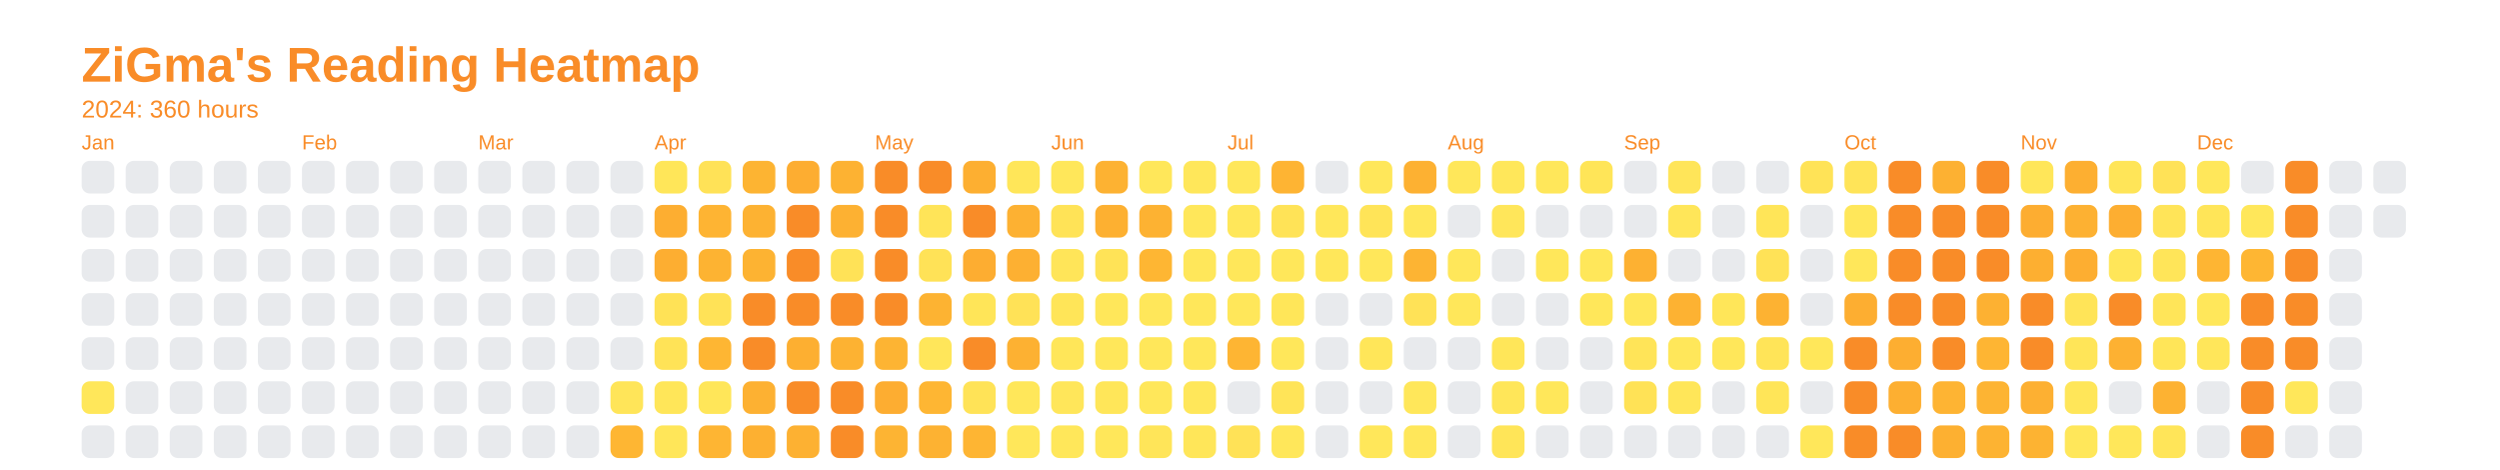
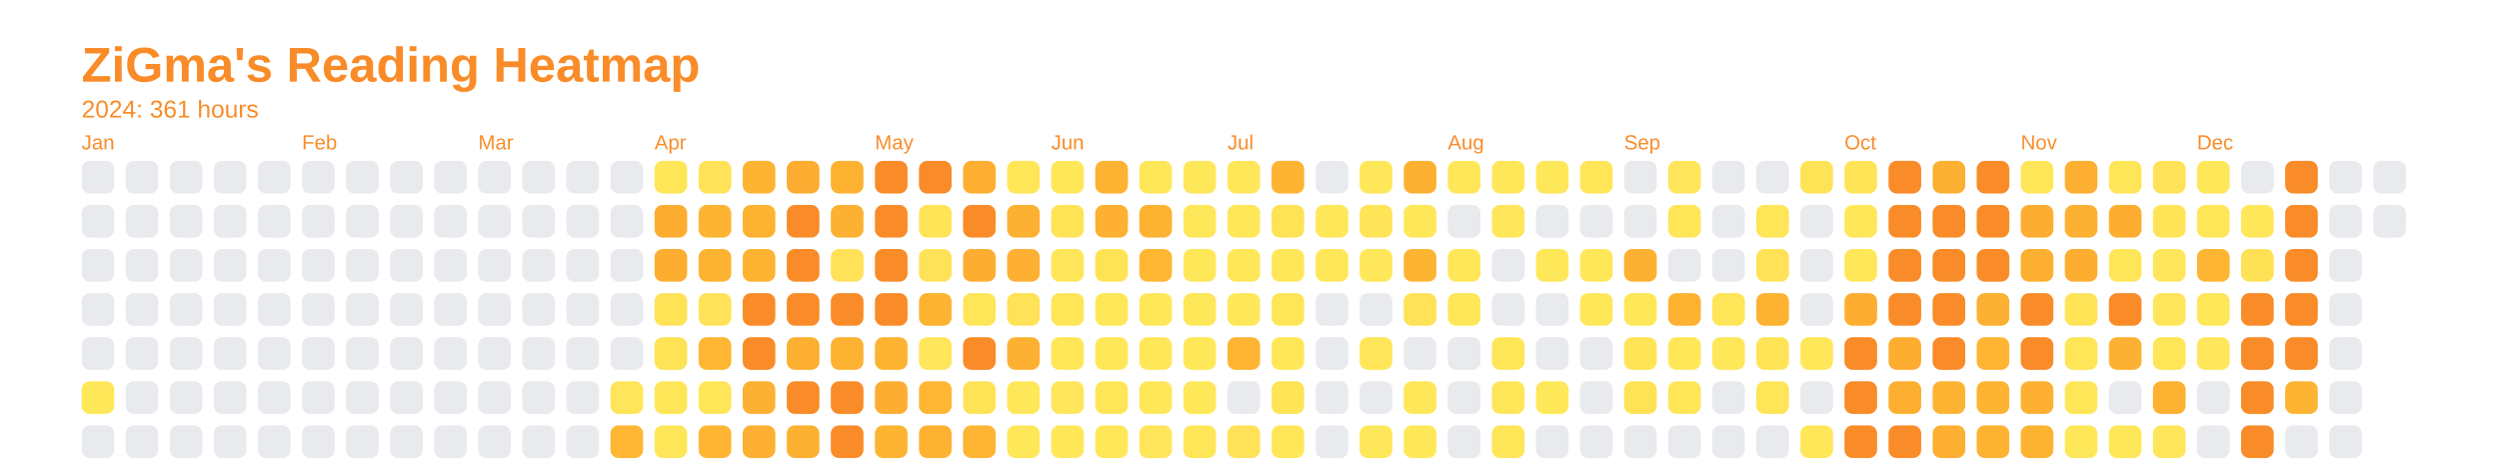
<svg xmlns="http://www.w3.org/2000/svg" baseProfile="full" height="57.5mm" version="1.1" viewBox="0,0,306.2,57.5" width="306.2mm">
  <defs />
  <rect fill="none" height="57.5" width="306.2" x="0" y="0" />
  <text fill="#f98c28" style="font-size:6px; font-family:Arial; font-weight:bold;" x="10" y="10">ZiGma's Reading Heatmap</text>
-   <text fill="#f98c28" style="font-size:3px; font-family:Arial;" x="10" y="14.4">2024: 360 hours</text>
+   <text fill="#f98c28" style="font-size:3px; font-family:Arial;" x="10" y="14.4">2024: 361 hours</text>
  <text fill="#f98c28" style="font-size:2.5px; font-family:Arial" x="10" y="18.3">Jan</text>
  <rect fill="#e8eaed" height="4" rx="1" ry="1" width="4" x="10" y="19.7" />
  <rect fill="#e8eaed" height="4" rx="1" ry="1" width="4" x="10" y="25.1" />
  <rect fill="#e8eaed" height="4" rx="1" ry="1" width="4" x="10" y="30.5" />
  <rect fill="#e8eaed" height="4" rx="1" ry="1" width="4" x="10" y="35.9" />
  <rect fill="#e8eaed" height="4" rx="1" ry="1" width="4" x="10" y="41.3" />
  <rect fill="#ffe75a" height="4" rx="1" ry="1" width="4" x="10" y="46.7" />
  <rect fill="#e8eaed" height="4" rx="1" ry="1" width="4" x="10" y="52.1" />
  <rect fill="#e8eaed" height="4" rx="1" ry="1" width="4" x="15.4" y="19.7" />
  <rect fill="#e8eaed" height="4" rx="1" ry="1" width="4" x="15.4" y="25.1" />
  <rect fill="#e8eaed" height="4" rx="1" ry="1" width="4" x="15.4" y="30.5" />
  <rect fill="#e8eaed" height="4" rx="1" ry="1" width="4" x="15.4" y="35.9" />
  <rect fill="#e8eaed" height="4" rx="1" ry="1" width="4" x="15.4" y="41.3" />
  <rect fill="#e8eaed" height="4" rx="1" ry="1" width="4" x="15.4" y="46.7" />
  <rect fill="#e8eaed" height="4" rx="1" ry="1" width="4" x="15.4" y="52.1" />
  <rect fill="#e8eaed" height="4" rx="1" ry="1" width="4" x="20.8" y="19.7" />
  <rect fill="#e8eaed" height="4" rx="1" ry="1" width="4" x="20.8" y="25.1" />
  <rect fill="#e8eaed" height="4" rx="1" ry="1" width="4" x="20.8" y="30.5" />
  <rect fill="#e8eaed" height="4" rx="1" ry="1" width="4" x="20.8" y="35.9" />
  <rect fill="#e8eaed" height="4" rx="1" ry="1" width="4" x="20.8" y="41.3" />
  <rect fill="#e8eaed" height="4" rx="1" ry="1" width="4" x="20.8" y="46.7" />
  <rect fill="#e8eaed" height="4" rx="1" ry="1" width="4" x="20.8" y="52.1" />
  <rect fill="#e8eaed" height="4" rx="1" ry="1" width="4" x="26.2" y="19.7" />
  <rect fill="#e8eaed" height="4" rx="1" ry="1" width="4" x="26.2" y="25.1" />
  <rect fill="#e8eaed" height="4" rx="1" ry="1" width="4" x="26.2" y="30.5" />
  <rect fill="#e8eaed" height="4" rx="1" ry="1" width="4" x="26.2" y="35.9" />
  <rect fill="#e8eaed" height="4" rx="1" ry="1" width="4" x="26.2" y="41.3" />
  <rect fill="#e8eaed" height="4" rx="1" ry="1" width="4" x="26.2" y="46.7" />
  <rect fill="#e8eaed" height="4" rx="1" ry="1" width="4" x="26.2" y="52.1" />
  <rect fill="#e8eaed" height="4" rx="1" ry="1" width="4" x="31.6" y="19.7" />
  <rect fill="#e8eaed" height="4" rx="1" ry="1" width="4" x="31.6" y="25.1" />
  <rect fill="#e8eaed" height="4" rx="1" ry="1" width="4" x="31.6" y="30.5" />
  <rect fill="#e8eaed" height="4" rx="1" ry="1" width="4" x="31.6" y="35.9" />
  <rect fill="#e8eaed" height="4" rx="1" ry="1" width="4" x="31.6" y="41.3" />
  <rect fill="#e8eaed" height="4" rx="1" ry="1" width="4" x="31.6" y="46.7" />
  <rect fill="#e8eaed" height="4" rx="1" ry="1" width="4" x="31.6" y="52.1" />
  <text fill="#f98c28" style="font-size:2.5px; font-family:Arial" x="37.0" y="18.3">Feb</text>
  <rect fill="#e8eaed" height="4" rx="1" ry="1" width="4" x="37.0" y="19.7" />
  <rect fill="#e8eaed" height="4" rx="1" ry="1" width="4" x="37.0" y="25.1" />
  <rect fill="#e8eaed" height="4" rx="1" ry="1" width="4" x="37.0" y="30.5" />
  <rect fill="#e8eaed" height="4" rx="1" ry="1" width="4" x="37.0" y="35.9" />
  <rect fill="#e8eaed" height="4" rx="1" ry="1" width="4" x="37.0" y="41.3" />
  <rect fill="#e8eaed" height="4" rx="1" ry="1" width="4" x="37.0" y="46.7" />
  <rect fill="#e8eaed" height="4" rx="1" ry="1" width="4" x="37.0" y="52.1" />
  <rect fill="#e8eaed" height="4" rx="1" ry="1" width="4" x="42.4" y="19.7" />
  <rect fill="#e8eaed" height="4" rx="1" ry="1" width="4" x="42.4" y="25.1" />
  <rect fill="#e8eaed" height="4" rx="1" ry="1" width="4" x="42.4" y="30.5" />
  <rect fill="#e8eaed" height="4" rx="1" ry="1" width="4" x="42.4" y="35.9" />
  <rect fill="#e8eaed" height="4" rx="1" ry="1" width="4" x="42.4" y="41.3" />
  <rect fill="#e8eaed" height="4" rx="1" ry="1" width="4" x="42.4" y="46.7" />
  <rect fill="#e8eaed" height="4" rx="1" ry="1" width="4" x="42.4" y="52.1" />
  <rect fill="#e8eaed" height="4" rx="1" ry="1" width="4" x="47.8" y="19.7" />
  <rect fill="#e8eaed" height="4" rx="1" ry="1" width="4" x="47.8" y="25.1" />
  <rect fill="#e8eaed" height="4" rx="1" ry="1" width="4" x="47.8" y="30.5" />
  <rect fill="#e8eaed" height="4" rx="1" ry="1" width="4" x="47.8" y="35.9" />
  <rect fill="#e8eaed" height="4" rx="1" ry="1" width="4" x="47.8" y="41.3" />
  <rect fill="#e8eaed" height="4" rx="1" ry="1" width="4" x="47.8" y="46.7" />
  <rect fill="#e8eaed" height="4" rx="1" ry="1" width="4" x="47.8" y="52.1" />
  <rect fill="#e8eaed" height="4" rx="1" ry="1" width="4" x="53.2" y="19.7" />
  <rect fill="#e8eaed" height="4" rx="1" ry="1" width="4" x="53.2" y="25.1" />
  <rect fill="#e8eaed" height="4" rx="1" ry="1" width="4" x="53.2" y="30.5" />
  <rect fill="#e8eaed" height="4" rx="1" ry="1" width="4" x="53.2" y="35.9" />
  <rect fill="#e8eaed" height="4" rx="1" ry="1" width="4" x="53.2" y="41.3" />
  <rect fill="#e8eaed" height="4" rx="1" ry="1" width="4" x="53.2" y="46.7" />
  <rect fill="#e8eaed" height="4" rx="1" ry="1" width="4" x="53.2" y="52.1" />
  <text fill="#f98c28" style="font-size:2.5px; font-family:Arial" x="58.6" y="18.3">Mar</text>
  <rect fill="#e8eaed" height="4" rx="1" ry="1" width="4" x="58.6" y="19.7" />
  <rect fill="#e8eaed" height="4" rx="1" ry="1" width="4" x="58.6" y="25.1" />
  <rect fill="#e8eaed" height="4" rx="1" ry="1" width="4" x="58.6" y="30.5" />
  <rect fill="#e8eaed" height="4" rx="1" ry="1" width="4" x="58.6" y="35.9" />
  <rect fill="#e8eaed" height="4" rx="1" ry="1" width="4" x="58.6" y="41.3" />
  <rect fill="#e8eaed" height="4" rx="1" ry="1" width="4" x="58.6" y="46.7" />
  <rect fill="#e8eaed" height="4" rx="1" ry="1" width="4" x="58.6" y="52.1" />
  <rect fill="#e8eaed" height="4" rx="1" ry="1" width="4" x="64" y="19.7" />
  <rect fill="#e8eaed" height="4" rx="1" ry="1" width="4" x="64" y="25.1" />
  <rect fill="#e8eaed" height="4" rx="1" ry="1" width="4" x="64" y="30.5" />
  <rect fill="#e8eaed" height="4" rx="1" ry="1" width="4" x="64" y="35.9" />
  <rect fill="#e8eaed" height="4" rx="1" ry="1" width="4" x="64" y="41.3" />
  <rect fill="#e8eaed" height="4" rx="1" ry="1" width="4" x="64" y="46.7" />
  <rect fill="#e8eaed" height="4" rx="1" ry="1" width="4" x="64" y="52.1" />
  <rect fill="#e8eaed" height="4" rx="1" ry="1" width="4" x="69.4" y="19.7" />
  <rect fill="#e8eaed" height="4" rx="1" ry="1" width="4" x="69.4" y="25.1" />
  <rect fill="#e8eaed" height="4" rx="1" ry="1" width="4" x="69.4" y="30.5" />
  <rect fill="#e8eaed" height="4" rx="1" ry="1" width="4" x="69.4" y="35.9" />
  <rect fill="#e8eaed" height="4" rx="1" ry="1" width="4" x="69.4" y="41.3" />
  <rect fill="#e8eaed" height="4" rx="1" ry="1" width="4" x="69.4" y="46.7" />
  <rect fill="#e8eaed" height="4" rx="1" ry="1" width="4" x="69.4" y="52.1" />
  <rect fill="#e8eaed" height="4" rx="1" ry="1" width="4" x="74.8" y="19.7" />
  <rect fill="#e8eaed" height="4" rx="1" ry="1" width="4" x="74.8" y="25.1" />
  <rect fill="#e8eaed" height="4" rx="1" ry="1" width="4" x="74.8" y="30.5" />
  <rect fill="#e8eaed" height="4" rx="1" ry="1" width="4" x="74.8" y="35.9" />
  <rect fill="#e8eaed" height="4" rx="1" ry="1" width="4" x="74.8" y="41.3" />
  <rect fill="#ffe559" height="4" rx="1" ry="1" width="4" x="74.8" y="46.7" />
  <rect fill="#feb633" height="4" rx="1" ry="1" width="4" x="74.8" y="52.1" />
  <text fill="#f98c28" style="font-size:2.5px; font-family:Arial" x="80.2" y="18.3">Apr</text>
  <rect fill="#ffe659" height="4" rx="1" ry="1" width="4" x="80.2" y="19.7" />
  <rect fill="#fdae31" height="4" rx="1" ry="1" width="4" x="80.2" y="25.1" />
  <rect fill="#fdae31" height="4" rx="1" ry="1" width="4" x="80.2" y="30.5" />
  <rect fill="#ffe256" height="4" rx="1" ry="1" width="4" x="80.2" y="35.9" />
  <rect fill="#ffe357" height="4" rx="1" ry="1" width="4" x="80.2" y="41.3" />
  <rect fill="#ffe659" height="4" rx="1" ry="1" width="4" x="80.2" y="46.7" />
  <rect fill="#ffe659" height="4" rx="1" ry="1" width="4" x="80.2" y="52.1" />
  <rect fill="#ffe257" height="4" rx="1" ry="1" width="4" x="85.6" y="19.7" />
  <rect fill="#feb433" height="4" rx="1" ry="1" width="4" x="85.6" y="25.1" />
  <rect fill="#fdb332" height="4" rx="1" ry="1" width="4" x="85.6" y="30.5" />
  <rect fill="#ffe257" height="4" rx="1" ry="1" width="4" x="85.6" y="35.9" />
  <rect fill="#feb633" height="4" rx="1" ry="1" width="4" x="85.6" y="41.3" />
  <rect fill="#ffe659" height="4" rx="1" ry="1" width="4" x="85.6" y="46.7" />
  <rect fill="#feb533" height="4" rx="1" ry="1" width="4" x="85.6" y="52.1" />
  <rect fill="#fdb432" height="4" rx="1" ry="1" width="4" x="91" y="19.7" />
  <rect fill="#fdb232" height="4" rx="1" ry="1" width="4" x="91" y="25.1" />
  <rect fill="#fdb332" height="4" rx="1" ry="1" width="4" x="91" y="30.5" />
  <rect fill="#f98c28" height="4" rx="1" ry="1" width="4" x="91" y="35.9" />
  <rect fill="#f98c28" height="4" rx="1" ry="1" width="4" x="91" y="41.3" />
  <rect fill="#fdb132" height="4" rx="1" ry="1" width="4" x="91" y="46.7" />
  <rect fill="#fdb031" height="4" rx="1" ry="1" width="4" x="91" y="52.1" />
  <rect fill="#fdad31" height="4" rx="1" ry="1" width="4" x="96.4" y="19.7" />
  <rect fill="#f98c28" height="4" rx="1" ry="1" width="4" x="96.4" y="25.1" />
  <rect fill="#f98c28" height="4" rx="1" ry="1" width="4" x="96.4" y="30.5" />
  <rect fill="#f98c28" height="4" rx="1" ry="1" width="4" x="96.4" y="35.9" />
  <rect fill="#fdaf31" height="4" rx="1" ry="1" width="4" x="96.4" y="41.3" />
  <rect fill="#f98c28" height="4" rx="1" ry="1" width="4" x="96.4" y="46.7" />
  <rect fill="#fdb132" height="4" rx="1" ry="1" width="4" x="96.4" y="52.1" />
  <rect fill="#fdb232" height="4" rx="1" ry="1" width="4" x="101.8" y="19.7" />
  <rect fill="#fdb132" height="4" rx="1" ry="1" width="4" x="101.8" y="25.1" />
  <rect fill="#ffe257" height="4" rx="1" ry="1" width="4" x="101.8" y="30.5" />
  <rect fill="#f98c28" height="4" rx="1" ry="1" width="4" x="101.8" y="35.9" />
  <rect fill="#fdb232" height="4" rx="1" ry="1" width="4" x="101.8" y="41.3" />
  <rect fill="#f98c28" height="4" rx="1" ry="1" width="4" x="101.8" y="46.7" />
  <rect fill="#f98c28" height="4" rx="1" ry="1" width="4" x="101.8" y="52.1" />
  <text fill="#f98c28" style="font-size:2.5px; font-family:Arial" x="107.2" y="18.3">May</text>
  <rect fill="#f98c28" height="4" rx="1" ry="1" width="4" x="107.2" y="19.7" />
  <rect fill="#f98c28" height="4" rx="1" ry="1" width="4" x="107.2" y="25.1" />
  <rect fill="#f98c28" height="4" rx="1" ry="1" width="4" x="107.2" y="30.5" />
  <rect fill="#f98c28" height="4" rx="1" ry="1" width="4" x="107.2" y="35.9" />
  <rect fill="#fdb433" height="4" rx="1" ry="1" width="4" x="107.2" y="41.3" />
  <rect fill="#fdad31" height="4" rx="1" ry="1" width="4" x="107.2" y="46.7" />
  <rect fill="#fdb433" height="4" rx="1" ry="1" width="4" x="107.2" y="52.1" />
  <rect fill="#f98c28" height="4" rx="1" ry="1" width="4" x="112.6" y="19.7" />
  <rect fill="#ffe458" height="4" rx="1" ry="1" width="4" x="112.6" y="25.1" />
  <rect fill="#ffe257" height="4" rx="1" ry="1" width="4" x="112.6" y="30.5" />
  <rect fill="#fdb332" height="4" rx="1" ry="1" width="4" x="112.6" y="35.9" />
  <rect fill="#ffe65a" height="4" rx="1" ry="1" width="4" x="112.6" y="41.3" />
  <rect fill="#feb633" height="4" rx="1" ry="1" width="4" x="112.6" y="46.7" />
  <rect fill="#fdb232" height="4" rx="1" ry="1" width="4" x="112.6" y="52.1" />
  <rect fill="#fdaf31" height="4" rx="1" ry="1" width="4" x="118" y="19.7" />
  <rect fill="#f98c28" height="4" rx="1" ry="1" width="4" x="118" y="25.1" />
  <rect fill="#fdad31" height="4" rx="1" ry="1" width="4" x="118" y="30.5" />
  <rect fill="#ffe558" height="4" rx="1" ry="1" width="4" x="118" y="35.9" />
  <rect fill="#f98c28" height="4" rx="1" ry="1" width="4" x="118" y="41.3" />
  <rect fill="#ffe357" height="4" rx="1" ry="1" width="4" x="118" y="46.7" />
  <rect fill="#feb533" height="4" rx="1" ry="1" width="4" x="118" y="52.1" />
  <rect fill="#ffe659" height="4" rx="1" ry="1" width="4" x="123.4" y="19.7" />
  <rect fill="#fdb132" height="4" rx="1" ry="1" width="4" x="123.4" y="25.1" />
  <rect fill="#fdb032" height="4" rx="1" ry="1" width="4" x="123.4" y="30.5" />
  <rect fill="#ffe257" height="4" rx="1" ry="1" width="4" x="123.4" y="35.9" />
  <rect fill="#fdb132" height="4" rx="1" ry="1" width="4" x="123.4" y="41.3" />
  <rect fill="#ffe75a" height="4" rx="1" ry="1" width="4" x="123.4" y="46.7" />
  <rect fill="#ffe75a" height="4" rx="1" ry="1" width="4" x="123.4" y="52.1" />
  <text fill="#f98c28" style="font-size:2.5px; font-family:Arial" x="128.8" y="18.3">Jun</text>
  <rect fill="#ffe75a" height="4" rx="1" ry="1" width="4" x="128.8" y="19.7" />
  <rect fill="#ffe357" height="4" rx="1" ry="1" width="4" x="128.8" y="25.1" />
  <rect fill="#ffe559" height="4" rx="1" ry="1" width="4" x="128.8" y="30.5" />
  <rect fill="#ffe558" height="4" rx="1" ry="1" width="4" x="128.8" y="35.9" />
  <rect fill="#ffe659" height="4" rx="1" ry="1" width="4" x="128.8" y="41.3" />
  <rect fill="#ffe65a" height="4" rx="1" ry="1" width="4" x="128.8" y="46.7" />
  <rect fill="#ffe75a" height="4" rx="1" ry="1" width="4" x="128.8" y="52.1" />
  <rect fill="#fdb232" height="4" rx="1" ry="1" width="4" x="134.2" y="19.7" />
  <rect fill="#fdb031" height="4" rx="1" ry="1" width="4" x="134.2" y="25.1" />
  <rect fill="#ffe357" height="4" rx="1" ry="1" width="4" x="134.2" y="30.5" />
  <rect fill="#ffe75a" height="4" rx="1" ry="1" width="4" x="134.2" y="35.9" />
  <rect fill="#ffe75a" height="4" rx="1" ry="1" width="4" x="134.2" y="41.3" />
  <rect fill="#ffe659" height="4" rx="1" ry="1" width="4" x="134.2" y="46.7" />
  <rect fill="#ffe75a" height="4" rx="1" ry="1" width="4" x="134.2" y="52.1" />
  <rect fill="#ffe75a" height="4" rx="1" ry="1" width="4" x="139.6" y="19.7" />
  <rect fill="#fdb232" height="4" rx="1" ry="1" width="4" x="139.6" y="25.1" />
  <rect fill="#feb633" height="4" rx="1" ry="1" width="4" x="139.6" y="30.5" />
  <rect fill="#ffe75a" height="4" rx="1" ry="1" width="4" x="139.6" y="35.9" />
  <rect fill="#ffe75a" height="4" rx="1" ry="1" width="4" x="139.6" y="41.3" />
  <rect fill="#ffe75a" height="4" rx="1" ry="1" width="4" x="139.6" y="46.7" />
  <rect fill="#ffe559" height="4" rx="1" ry="1" width="4" x="139.6" y="52.1" />
  <rect fill="#ffe75a" height="4" rx="1" ry="1" width="4" x="145" y="19.7" />
  <rect fill="#ffe75a" height="4" rx="1" ry="1" width="4" x="145" y="25.1" />
  <rect fill="#ffe75a" height="4" rx="1" ry="1" width="4" x="145" y="30.5" />
  <rect fill="#ffe75a" height="4" rx="1" ry="1" width="4" x="145" y="35.9" />
  <rect fill="#ffe75a" height="4" rx="1" ry="1" width="4" x="145" y="41.3" />
  <rect fill="#ffe75a" height="4" rx="1" ry="1" width="4" x="145" y="46.7" />
  <rect fill="#ffe659" height="4" rx="1" ry="1" width="4" x="145" y="52.1" />
  <text fill="#f98c28" style="font-size:2.5px; font-family:Arial" x="150.4" y="18.3">Jul</text>
  <rect fill="#ffe75a" height="4" rx="1" ry="1" width="4" x="150.4" y="19.7" />
  <rect fill="#ffe75a" height="4" rx="1" ry="1" width="4" x="150.4" y="25.1" />
  <rect fill="#ffe75a" height="4" rx="1" ry="1" width="4" x="150.4" y="30.5" />
  <rect fill="#ffe75a" height="4" rx="1" ry="1" width="4" x="150.4" y="35.9" />
  <rect fill="#feb533" height="4" rx="1" ry="1" width="4" x="150.4" y="41.3" />
  <rect fill="#e8eaed" height="4" rx="1" ry="1" width="4" x="150.4" y="46.7" />
  <rect fill="#ffe257" height="4" rx="1" ry="1" width="4" x="150.4" y="52.1" />
  <rect fill="#feb433" height="4" rx="1" ry="1" width="4" x="155.8" y="19.7" />
  <rect fill="#ffe357" height="4" rx="1" ry="1" width="4" x="155.8" y="25.1" />
  <rect fill="#ffe75a" height="4" rx="1" ry="1" width="4" x="155.8" y="30.5" />
  <rect fill="#ffe659" height="4" rx="1" ry="1" width="4" x="155.8" y="35.9" />
  <rect fill="#ffe75a" height="4" rx="1" ry="1" width="4" x="155.8" y="41.3" />
  <rect fill="#ffe458" height="4" rx="1" ry="1" width="4" x="155.8" y="46.7" />
  <rect fill="#ffe75a" height="4" rx="1" ry="1" width="4" x="155.8" y="52.1" />
  <rect fill="#e8eaed" height="4" rx="1" ry="1" width="4" x="161.2" y="19.7" />
  <rect fill="#ffe75a" height="4" rx="1" ry="1" width="4" x="161.2" y="25.1" />
  <rect fill="#ffe75a" height="4" rx="1" ry="1" width="4" x="161.2" y="30.5" />
  <rect fill="#e8eaed" height="4" rx="1" ry="1" width="4" x="161.2" y="35.9" />
  <rect fill="#e8eaed" height="4" rx="1" ry="1" width="4" x="161.2" y="41.3" />
  <rect fill="#e8eaed" height="4" rx="1" ry="1" width="4" x="161.2" y="46.7" />
  <rect fill="#e8eaed" height="4" rx="1" ry="1" width="4" x="161.2" y="52.1" />
  <rect fill="#ffe75a" height="4" rx="1" ry="1" width="4" x="166.6" y="19.7" />
  <rect fill="#ffe458" height="4" rx="1" ry="1" width="4" x="166.6" y="25.1" />
  <rect fill="#ffe75a" height="4" rx="1" ry="1" width="4" x="166.6" y="30.5" />
  <rect fill="#e8eaed" height="4" rx="1" ry="1" width="4" x="166.6" y="35.9" />
  <rect fill="#ffe659" height="4" rx="1" ry="1" width="4" x="166.6" y="41.3" />
  <rect fill="#e8eaed" height="4" rx="1" ry="1" width="4" x="166.6" y="46.7" />
  <rect fill="#ffe75a" height="4" rx="1" ry="1" width="4" x="166.6" y="52.1" />
  <rect fill="#fdb132" height="4" rx="1" ry="1" width="4" x="172" y="19.7" />
  <rect fill="#ffe75a" height="4" rx="1" ry="1" width="4" x="172" y="25.1" />
  <rect fill="#fdb433" height="4" rx="1" ry="1" width="4" x="172" y="30.5" />
  <rect fill="#ffe257" height="4" rx="1" ry="1" width="4" x="172" y="35.9" />
  <rect fill="#e8eaed" height="4" rx="1" ry="1" width="4" x="172" y="41.3" />
  <rect fill="#ffe75a" height="4" rx="1" ry="1" width="4" x="172" y="46.7" />
  <rect fill="#ffe75a" height="4" rx="1" ry="1" width="4" x="172" y="52.1" />
  <text fill="#f98c28" style="font-size:2.5px; font-family:Arial" x="177.4" y="18.3">Aug</text>
  <rect fill="#ffe75a" height="4" rx="1" ry="1" width="4" x="177.4" y="19.7" />
  <rect fill="#e8eaed" height="4" rx="1" ry="1" width="4" x="177.4" y="25.1" />
  <rect fill="#ffe75a" height="4" rx="1" ry="1" width="4" x="177.4" y="30.5" />
  <rect fill="#ffe75a" height="4" rx="1" ry="1" width="4" x="177.4" y="35.9" />
  <rect fill="#e8eaed" height="4" rx="1" ry="1" width="4" x="177.4" y="41.3" />
  <rect fill="#e8eaed" height="4" rx="1" ry="1" width="4" x="177.4" y="46.7" />
  <rect fill="#e8eaed" height="4" rx="1" ry="1" width="4" x="177.4" y="52.1" />
  <rect fill="#ffe75a" height="4" rx="1" ry="1" width="4" x="182.8" y="19.7" />
  <rect fill="#ffe65a" height="4" rx="1" ry="1" width="4" x="182.8" y="25.1" />
  <rect fill="#e8eaed" height="4" rx="1" ry="1" width="4" x="182.8" y="30.5" />
  <rect fill="#e8eaed" height="4" rx="1" ry="1" width="4" x="182.8" y="35.9" />
  <rect fill="#ffe659" height="4" rx="1" ry="1" width="4" x="182.8" y="41.3" />
  <rect fill="#ffe659" height="4" rx="1" ry="1" width="4" x="182.8" y="46.7" />
  <rect fill="#ffe558" height="4" rx="1" ry="1" width="4" x="182.8" y="52.1" />
  <rect fill="#ffe75a" height="4" rx="1" ry="1" width="4" x="188.2" y="19.7" />
  <rect fill="#e8eaed" height="4" rx="1" ry="1" width="4" x="188.2" y="25.1" />
  <rect fill="#ffe75a" height="4" rx="1" ry="1" width="4" x="188.2" y="30.5" />
  <rect fill="#e8eaed" height="4" rx="1" ry="1" width="4" x="188.2" y="35.9" />
  <rect fill="#e8eaed" height="4" rx="1" ry="1" width="4" x="188.2" y="41.3" />
  <rect fill="#ffe75a" height="4" rx="1" ry="1" width="4" x="188.2" y="46.7" />
  <rect fill="#e8eaed" height="4" rx="1" ry="1" width="4" x="188.2" y="52.1" />
  <rect fill="#ffe558" height="4" rx="1" ry="1" width="4" x="193.6" y="19.7" />
  <rect fill="#e8eaed" height="4" rx="1" ry="1" width="4" x="193.6" y="25.1" />
  <rect fill="#ffe75a" height="4" rx="1" ry="1" width="4" x="193.6" y="30.5" />
  <rect fill="#ffe75a" height="4" rx="1" ry="1" width="4" x="193.6" y="35.9" />
  <rect fill="#e8eaed" height="4" rx="1" ry="1" width="4" x="193.6" y="41.3" />
  <rect fill="#e8eaed" height="4" rx="1" ry="1" width="4" x="193.6" y="46.7" />
  <rect fill="#e8eaed" height="4" rx="1" ry="1" width="4" x="193.6" y="52.1" />
  <text fill="#f98c28" style="font-size:2.5px; font-family:Arial" x="199" y="18.3">Sep</text>
  <rect fill="#e8eaed" height="4" rx="1" ry="1" width="4" x="199" y="19.7" />
  <rect fill="#e8eaed" height="4" rx="1" ry="1" width="4" x="199" y="25.1" />
  <rect fill="#fdb132" height="4" rx="1" ry="1" width="4" x="199" y="30.5" />
  <rect fill="#ffe75a" height="4" rx="1" ry="1" width="4" x="199" y="35.9" />
  <rect fill="#ffe458" height="4" rx="1" ry="1" width="4" x="199" y="41.3" />
  <rect fill="#ffe256" height="4" rx="1" ry="1" width="4" x="199" y="46.7" />
  <rect fill="#e8eaed" height="4" rx="1" ry="1" width="4" x="199" y="52.1" />
  <rect fill="#ffe559" height="4" rx="1" ry="1" width="4" x="204.4" y="19.7" />
  <rect fill="#ffe659" height="4" rx="1" ry="1" width="4" x="204.4" y="25.1" />
  <rect fill="#e8eaed" height="4" rx="1" ry="1" width="4" x="204.4" y="30.5" />
  <rect fill="#fdb232" height="4" rx="1" ry="1" width="4" x="204.4" y="35.9" />
  <rect fill="#ffe75a" height="4" rx="1" ry="1" width="4" x="204.4" y="41.3" />
  <rect fill="#ffe659" height="4" rx="1" ry="1" width="4" x="204.4" y="46.7" />
  <rect fill="#e8eaed" height="4" rx="1" ry="1" width="4" x="204.4" y="52.1" />
  <rect fill="#e8eaed" height="4" rx="1" ry="1" width="4" x="209.8" y="19.7" />
  <rect fill="#e8eaed" height="4" rx="1" ry="1" width="4" x="209.8" y="25.1" />
  <rect fill="#e8eaed" height="4" rx="1" ry="1" width="4" x="209.8" y="30.5" />
  <rect fill="#ffe659" height="4" rx="1" ry="1" width="4" x="209.8" y="35.9" />
  <rect fill="#ffe75a" height="4" rx="1" ry="1" width="4" x="209.8" y="41.3" />
  <rect fill="#e8eaed" height="4" rx="1" ry="1" width="4" x="209.8" y="46.7" />
  <rect fill="#e8eaed" height="4" rx="1" ry="1" width="4" x="209.8" y="52.1" />
  <rect fill="#e8eaed" height="4" rx="1" ry="1" width="4" x="215.2" y="19.7" />
  <rect fill="#ffe558" height="4" rx="1" ry="1" width="4" x="215.2" y="25.1" />
  <rect fill="#ffe257" height="4" rx="1" ry="1" width="4" x="215.2" y="30.5" />
  <rect fill="#fdb232" height="4" rx="1" ry="1" width="4" x="215.2" y="35.9" />
  <rect fill="#ffe458" height="4" rx="1" ry="1" width="4" x="215.2" y="41.3" />
  <rect fill="#ffe558" height="4" rx="1" ry="1" width="4" x="215.2" y="46.7" />
  <rect fill="#e8eaed" height="4" rx="1" ry="1" width="4" x="215.2" y="52.1" />
  <rect fill="#ffe357" height="4" rx="1" ry="1" width="4" x="220.6" y="19.7" />
  <rect fill="#e8eaed" height="4" rx="1" ry="1" width="4" x="220.6" y="25.1" />
  <rect fill="#e8eaed" height="4" rx="1" ry="1" width="4" x="220.6" y="30.5" />
  <rect fill="#e8eaed" height="4" rx="1" ry="1" width="4" x="220.6" y="35.9" />
  <rect fill="#ffe75a" height="4" rx="1" ry="1" width="4" x="220.6" y="41.3" />
  <rect fill="#e8eaed" height="4" rx="1" ry="1" width="4" x="220.6" y="46.7" />
  <rect fill="#ffe75a" height="4" rx="1" ry="1" width="4" x="220.6" y="52.1" />
  <text fill="#f98c28" style="font-size:2.5px; font-family:Arial" x="226" y="18.3">Oct</text>
  <rect fill="#ffe458" height="4" rx="1" ry="1" width="4" x="226" y="19.7" />
  <rect fill="#ffe75a" height="4" rx="1" ry="1" width="4" x="226" y="25.1" />
  <rect fill="#ffe75a" height="4" rx="1" ry="1" width="4" x="226" y="30.5" />
  <rect fill="#fdae31" height="4" rx="1" ry="1" width="4" x="226" y="35.9" />
  <rect fill="#f98c28" height="4" rx="1" ry="1" width="4" x="226" y="41.3" />
  <rect fill="#f98c28" height="4" rx="1" ry="1" width="4" x="226" y="46.7" />
  <rect fill="#f98c28" height="4" rx="1" ry="1" width="4" x="226" y="52.1" />
  <rect fill="#f98c28" height="4" rx="1" ry="1" width="4" x="231.4" y="19.7" />
  <rect fill="#f98c28" height="4" rx="1" ry="1" width="4" x="231.4" y="25.1" />
  <rect fill="#f98c28" height="4" rx="1" ry="1" width="4" x="231.4" y="30.5" />
  <rect fill="#f98c28" height="4" rx="1" ry="1" width="4" x="231.4" y="35.9" />
  <rect fill="#fdae31" height="4" rx="1" ry="1" width="4" x="231.4" y="41.3" />
  <rect fill="#fdaf31" height="4" rx="1" ry="1" width="4" x="231.4" y="46.7" />
  <rect fill="#f98c28" height="4" rx="1" ry="1" width="4" x="231.4" y="52.1" />
  <rect fill="#fdb132" height="4" rx="1" ry="1" width="4" x="236.8" y="19.7" />
  <rect fill="#f98c28" height="4" rx="1" ry="1" width="4" x="236.8" y="25.1" />
  <rect fill="#f98c28" height="4" rx="1" ry="1" width="4" x="236.8" y="30.5" />
  <rect fill="#f98c28" height="4" rx="1" ry="1" width="4" x="236.8" y="35.9" />
  <rect fill="#f98c28" height="4" rx="1" ry="1" width="4" x="236.8" y="41.3" />
  <rect fill="#feb433" height="4" rx="1" ry="1" width="4" x="236.8" y="46.7" />
  <rect fill="#fdb031" height="4" rx="1" ry="1" width="4" x="236.8" y="52.1" />
  <rect fill="#f98c28" height="4" rx="1" ry="1" width="4" x="242.2" y="19.7" />
  <rect fill="#f98c28" height="4" rx="1" ry="1" width="4" x="242.2" y="25.1" />
  <rect fill="#f98c28" height="4" rx="1" ry="1" width="4" x="242.2" y="30.5" />
  <rect fill="#fdb132" height="4" rx="1" ry="1" width="4" x="242.2" y="35.9" />
  <rect fill="#feb533" height="4" rx="1" ry="1" width="4" x="242.2" y="41.3" />
  <rect fill="#fdb433" height="4" rx="1" ry="1" width="4" x="242.2" y="46.7" />
  <rect fill="#fdb332" height="4" rx="1" ry="1" width="4" x="242.2" y="52.1" />
  <text fill="#f98c28" style="font-size:2.5px; font-family:Arial" x="247.6" y="18.3">Nov</text>
  <rect fill="#ffe659" height="4" rx="1" ry="1" width="4" x="247.6" y="19.7" />
  <rect fill="#fdad31" height="4" rx="1" ry="1" width="4" x="247.6" y="25.1" />
  <rect fill="#fdaf31" height="4" rx="1" ry="1" width="4" x="247.6" y="30.5" />
  <rect fill="#f98c28" height="4" rx="1" ry="1" width="4" x="247.6" y="35.9" />
  <rect fill="#f98c28" height="4" rx="1" ry="1" width="4" x="247.6" y="41.3" />
  <rect fill="#fdb032" height="4" rx="1" ry="1" width="4" x="247.6" y="46.7" />
  <rect fill="#fdb332" height="4" rx="1" ry="1" width="4" x="247.6" y="52.1" />
  <rect fill="#fdaf31" height="4" rx="1" ry="1" width="4" x="253" y="19.7" />
  <rect fill="#fdb132" height="4" rx="1" ry="1" width="4" x="253" y="25.1" />
  <rect fill="#fdae31" height="4" rx="1" ry="1" width="4" x="253" y="30.5" />
  <rect fill="#ffe458" height="4" rx="1" ry="1" width="4" x="253" y="35.9" />
  <rect fill="#ffe558" height="4" rx="1" ry="1" width="4" x="253" y="41.3" />
  <rect fill="#ffe659" height="4" rx="1" ry="1" width="4" x="253" y="46.7" />
  <rect fill="#ffe75a" height="4" rx="1" ry="1" width="4" x="253" y="52.1" />
  <rect fill="#ffe558" height="4" rx="1" ry="1" width="4" x="258.4" y="19.7" />
  <rect fill="#fdae31" height="4" rx="1" ry="1" width="4" x="258.4" y="25.1" />
  <rect fill="#ffe659" height="4" rx="1" ry="1" width="4" x="258.4" y="30.5" />
  <rect fill="#f98c28" height="4" rx="1" ry="1" width="4" x="258.4" y="35.9" />
  <rect fill="#fdb132" height="4" rx="1" ry="1" width="4" x="258.4" y="41.3" />
  <rect fill="#e8eaed" height="4" rx="1" ry="1" width="4" x="258.4" y="46.7" />
  <rect fill="#ffe75a" height="4" rx="1" ry="1" width="4" x="258.4" y="52.1" />
  <rect fill="#ffe257" height="4" rx="1" ry="1" width="4" x="263.8" y="19.7" />
  <rect fill="#ffe458" height="4" rx="1" ry="1" width="4" x="263.8" y="25.1" />
  <rect fill="#ffe559" height="4" rx="1" ry="1" width="4" x="263.8" y="30.5" />
  <rect fill="#ffe559" height="4" rx="1" ry="1" width="4" x="263.8" y="35.9" />
  <rect fill="#ffe558" height="4" rx="1" ry="1" width="4" x="263.8" y="41.3" />
  <rect fill="#fdb232" height="4" rx="1" ry="1" width="4" x="263.8" y="46.7" />
  <rect fill="#ffe559" height="4" rx="1" ry="1" width="4" x="263.8" y="52.1" />
  <text fill="#f98c28" style="font-size:2.5px; font-family:Arial" x="269.2" y="18.3">Dec</text>
  <rect fill="#ffe75a" height="4" rx="1" ry="1" width="4" x="269.2" y="19.7" />
  <rect fill="#ffe558" height="4" rx="1" ry="1" width="4" x="269.2" y="25.1" />
  <rect fill="#feb533" height="4" rx="1" ry="1" width="4" x="269.2" y="30.5" />
  <rect fill="#ffe75a" height="4" rx="1" ry="1" width="4" x="269.2" y="35.9" />
  <rect fill="#ffe65a" height="4" rx="1" ry="1" width="4" x="269.2" y="41.3" />
  <rect fill="#e8eaed" height="4" rx="1" ry="1" width="4" x="269.2" y="46.7" />
  <rect fill="#e8eaed" height="4" rx="1" ry="1" width="4" x="269.2" y="52.1" />
  <rect fill="#e8eaed" height="4" rx="1" ry="1" width="4" x="274.6" y="19.7" />
  <rect fill="#ffe75a" height="4" rx="1" ry="1" width="4" x="274.6" y="25.1" />
-   <rect fill="#feb633" height="4" rx="1" ry="1" width="4" x="274.6" y="30.5" />
+   <rect fill="#ffe156" height="4" rx="1" ry="1" width="4" x="274.6" y="30.5" />
  <rect fill="#f98c28" height="4" rx="1" ry="1" width="4" x="274.6" y="35.9" />
  <rect fill="#f98c28" height="4" rx="1" ry="1" width="4" x="274.6" y="41.3" />
  <rect fill="#f98c28" height="4" rx="1" ry="1" width="4" x="274.6" y="46.7" />
  <rect fill="#f98c28" height="4" rx="1" ry="1" width="4" x="274.6" y="52.1" />
  <rect fill="#f98c28" height="4" rx="1" ry="1" width="4" x="280" y="19.7" />
  <rect fill="#f98c28" height="4" rx="1" ry="1" width="4" x="280" y="25.1" />
  <rect fill="#f98c28" height="4" rx="1" ry="1" width="4" x="280" y="30.5" />
  <rect fill="#f98c28" height="4" rx="1" ry="1" width="4" x="280" y="35.9" />
  <rect fill="#f98c28" height="4" rx="1" ry="1" width="4" x="280" y="41.3" />
-   <rect fill="#ffe75a" height="4" rx="1" ry="1" width="4" x="280" y="46.7" />
+   <rect fill="#feb433" height="4" rx="1" ry="1" width="4" x="280" y="46.7" />
  <rect fill="#e8eaed" height="4" rx="1" ry="1" width="4" x="280" y="52.1" />
  <rect fill="#e8eaed" height="4" rx="1" ry="1" width="4" x="285.4" y="19.7" />
  <rect fill="#e8eaed" height="4" rx="1" ry="1" width="4" x="285.4" y="25.1" />
  <rect fill="#e8eaed" height="4" rx="1" ry="1" width="4" x="285.4" y="30.5" />
  <rect fill="#e8eaed" height="4" rx="1" ry="1" width="4" x="285.4" y="35.9" />
  <rect fill="#e8eaed" height="4" rx="1" ry="1" width="4" x="285.4" y="41.3" />
  <rect fill="#e8eaed" height="4" rx="1" ry="1" width="4" x="285.4" y="46.7" />
  <rect fill="#e8eaed" height="4" rx="1" ry="1" width="4" x="285.4" y="52.1" />
  <rect fill="#e8eaed" height="4" rx="1" ry="1" width="4" x="290.8" y="19.7" />
  <rect fill="#e8eaed" height="4" rx="1" ry="1" width="4" x="290.8" y="25.1" />
</svg>
